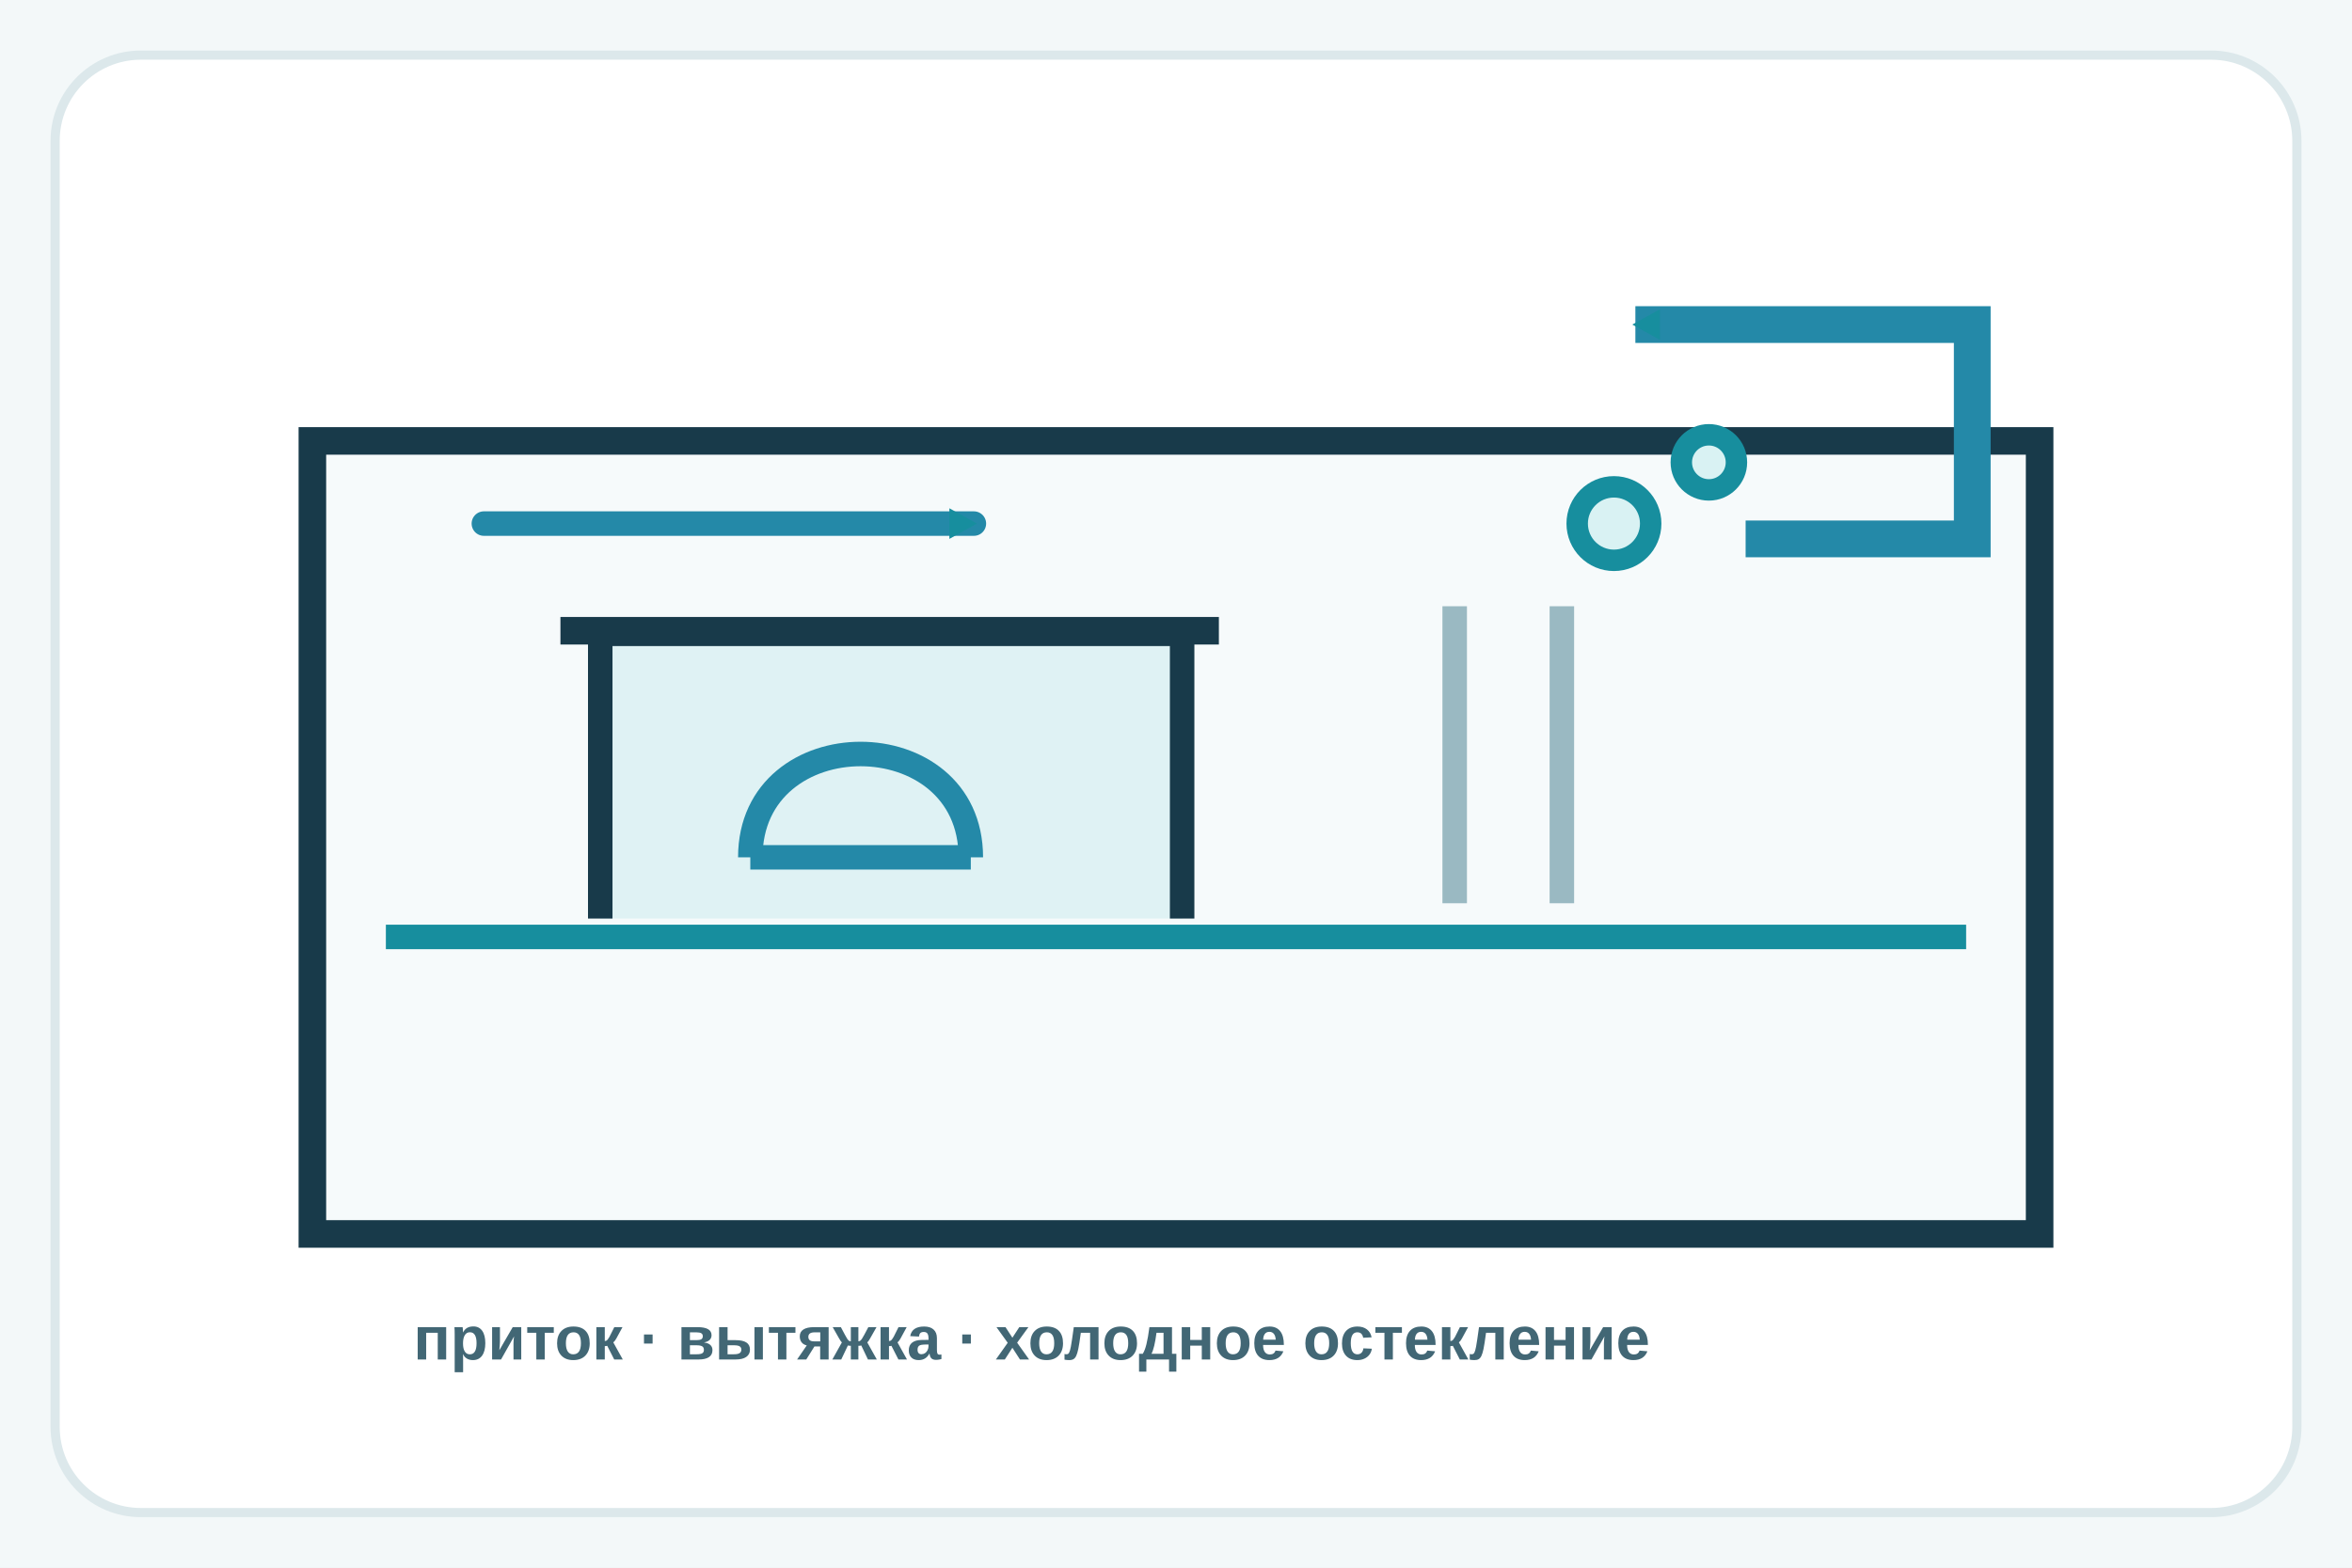
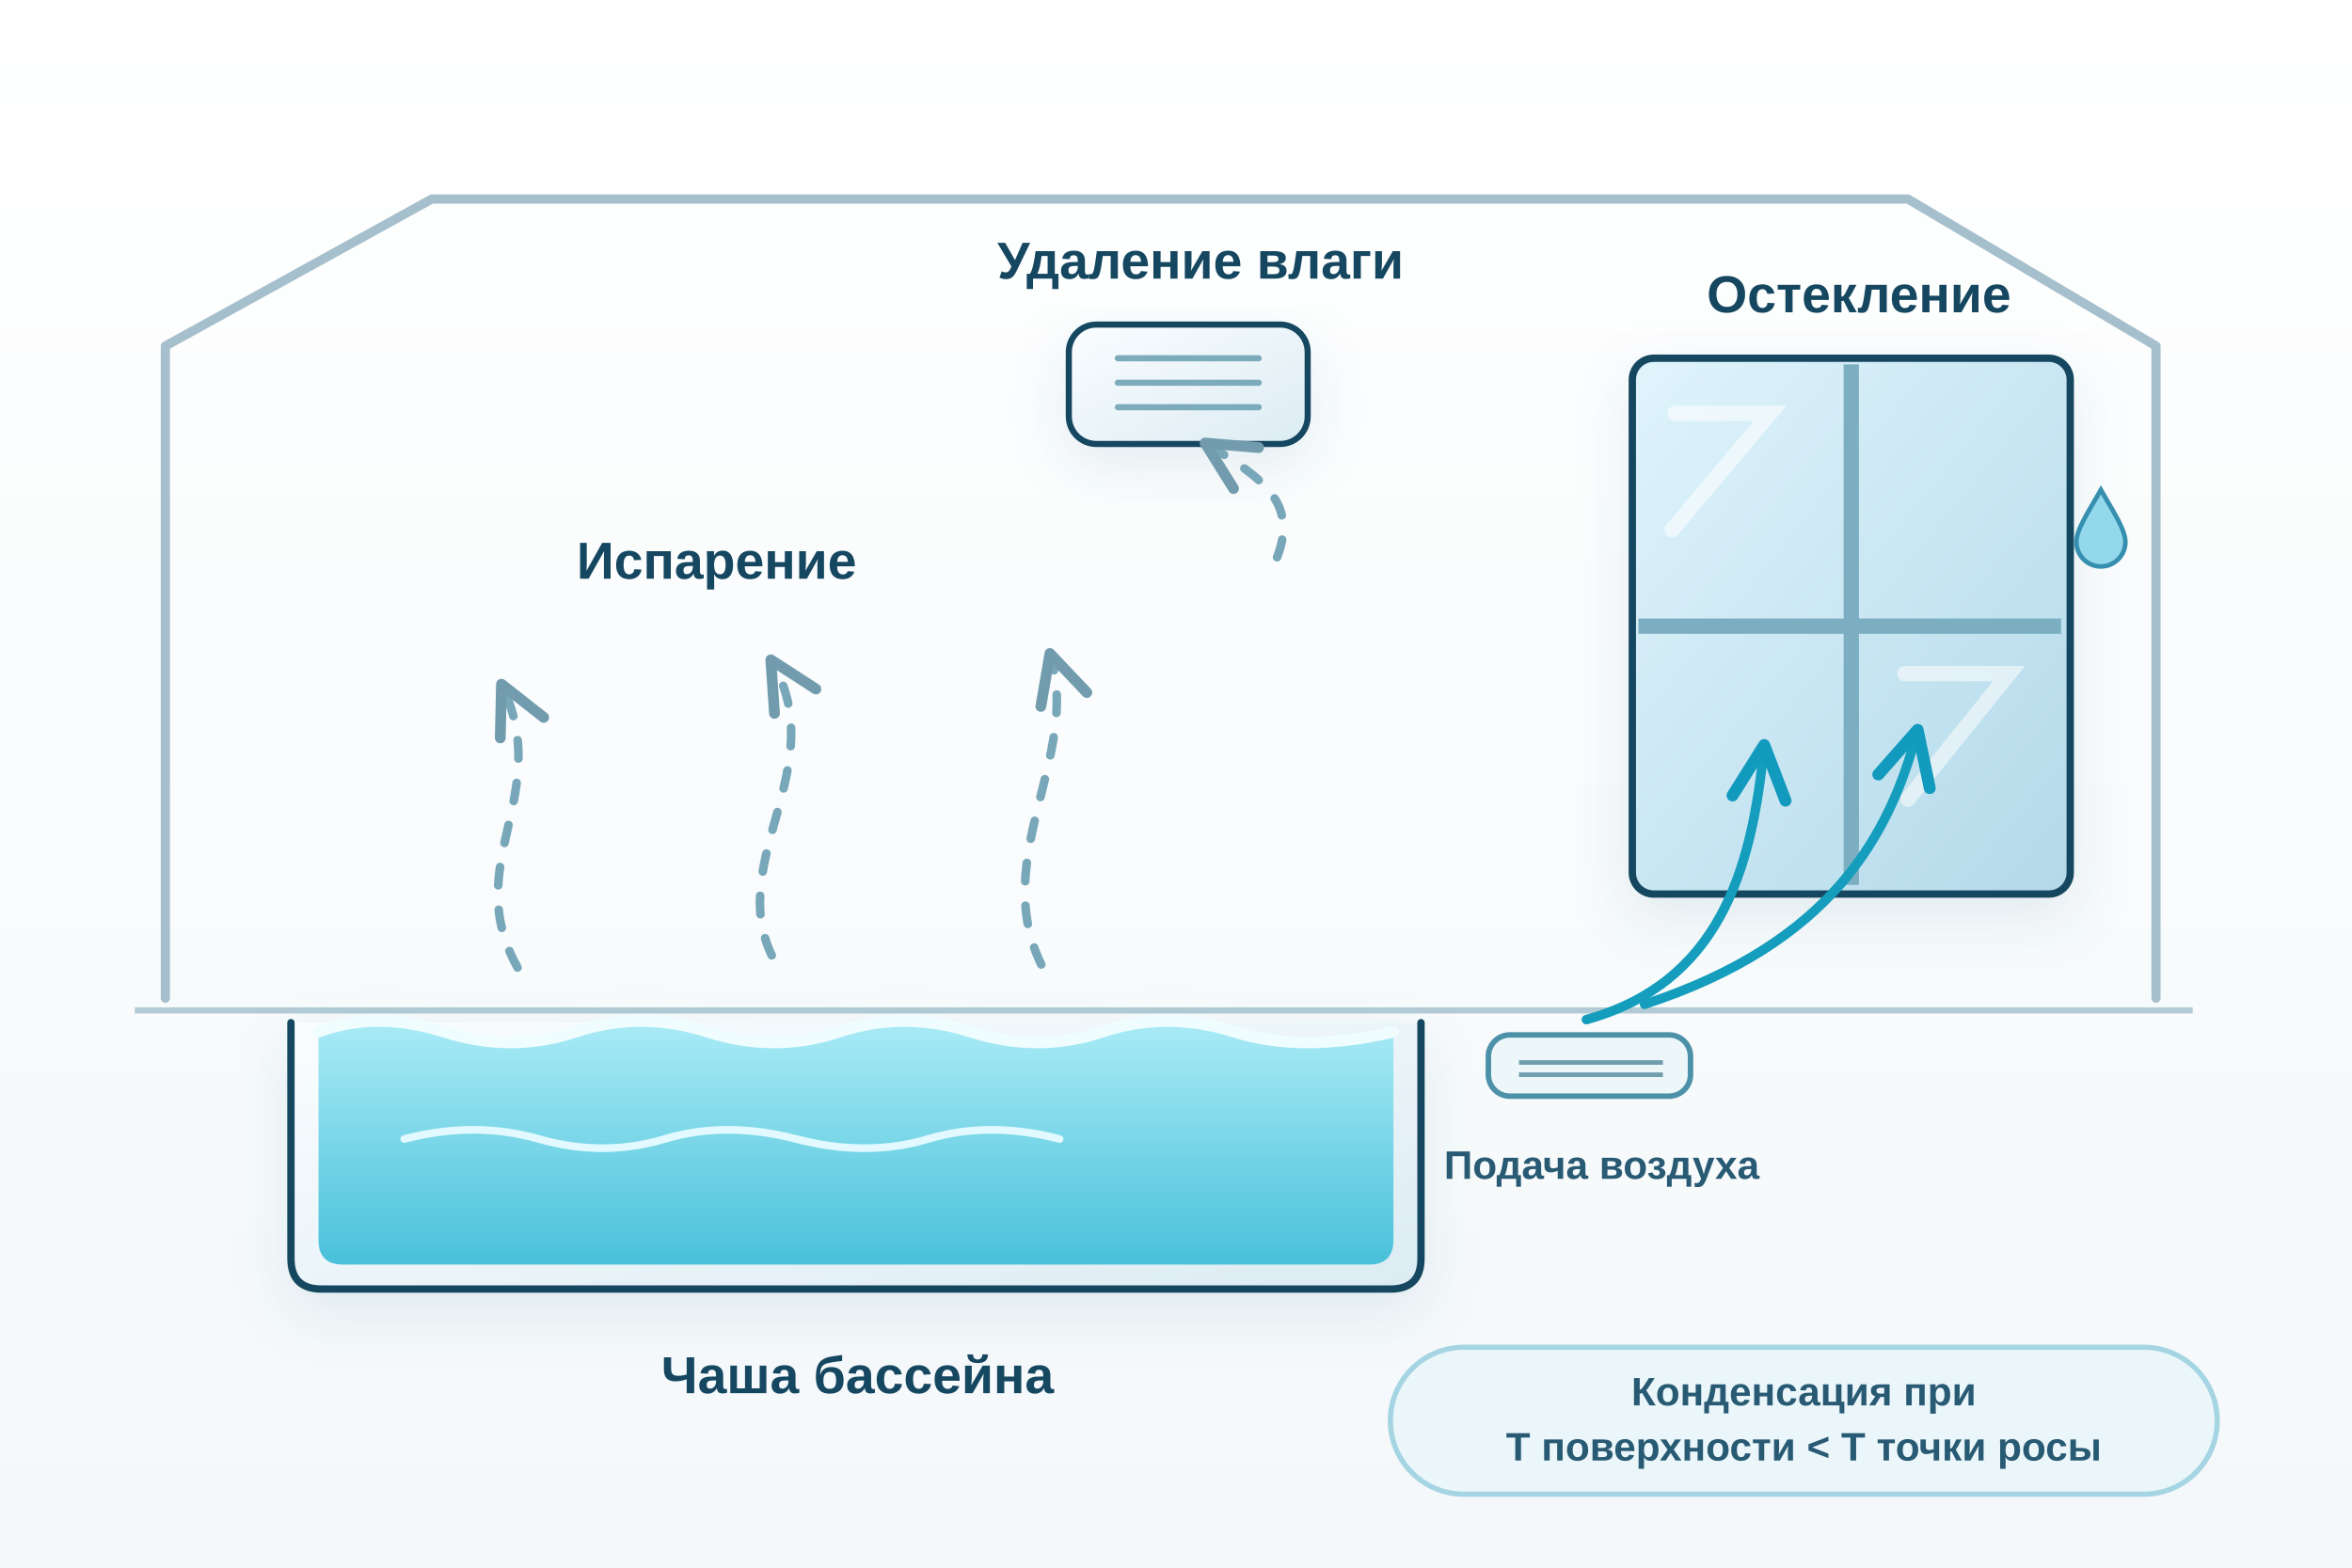
- <svg xmlns="http://www.w3.org/2000/svg" width="768" height="512" viewBox="0 0 768 512">
+ <svg xmlns="http://www.w3.org/2000/svg" width="768" height="512" viewBox="0 0 768 512" role="img" aria-labelledby="ttl dsc">
  <defs>
-     <marker id="arrow" markerWidth="12" markerHeight="12" refX="9" refY="6" orient="auto" markerUnits="userSpaceOnUse">
-       <path d="M1 1l9 5-9 5z" fill="#178e9e" />
+     <linearGradient id="bg" x1="0" y1="0" x2="0" y2="1">
+       <stop stop-color="#fff" />
+       <stop offset="1" stop-color="#f4f8fa" />
+     </linearGradient>
+     <linearGradient id="pool" x1="0" y1="0" x2="0" y2="1">
+       <stop stop-color="#aaebf6" />
+       <stop offset="1" stop-color="#49c1da" />
+     </linearGradient>
+     <linearGradient id="wall" x1="0" y1="0" x2="1" y2="1">
+       <stop stop-color="#fafdff" />
+       <stop offset="1" stop-color="#dcecf3" />
+     </linearGradient>
+     <linearGradient id="glass" x1="0" y1="0" x2="1" y2="1">
+       <stop stop-color="#e0f4fc" />
+       <stop offset="1" stop-color="#b3d9e9" />
+     </linearGradient>
+     <filter id="shade" x="-30%" y="-30%" width="160%" height="180%">
+       <feDropShadow dx="0" dy="7" stdDeviation="9" flood-color="#53859a" flood-opacity=".13" />
+     </filter>
+     <marker id="blueArrow" viewBox="0 0 10 10" refX="8.7" refY="5" markerWidth="7" markerHeight="7" orient="auto">
+       <path d="M1 1L9 5L1 9" fill="none" stroke="#119abd" stroke-width="1.8" stroke-linecap="round" stroke-linejoin="round" />
    </marker>
+     <marker id="grayArrow" viewBox="0 0 10 10" refX="8.7" refY="5" markerWidth="7" markerHeight="7" orient="auto">
+       <path d="M1 1L9 5L1 9" fill="none" stroke="#729cad" stroke-width="1.8" stroke-linecap="round" stroke-linejoin="round" />
+     </marker>
+     <style>
+   .outline{stroke:#164761;stroke-width:2.4;stroke-linecap:round;stroke-linejoin:round}
+   .fine{fill:none;stroke:#6998ab;stroke-width:1.5;stroke-linejoin:round;stroke-linecap:round}
+   .air{fill:none;stroke:#149dbd;stroke-width:3.1;stroke-linecap:round;stroke-linejoin:round;marker-end:url(#blueArrow)}
+   .vapor{fill:none;stroke:#78a7b9;stroke-width:2.8;stroke-linecap:round;stroke-linejoin:round;stroke-dasharray:6 8;marker-end:url(#grayArrow)}
+   .txt{font:700 17px Arial,Helvetica,sans-serif;fill:#164761;text-anchor:middle}
+   .sub{font:600 14px Arial,Helvetica,sans-serif;fill:#587d90;text-anchor:middle}
+   .tiny{font:700 13px Arial,Helvetica,sans-serif;fill:#295a74;text-anchor:middle}
+   </style>
  </defs>
-   <style>.pipe{fill:#eaf5f7;stroke:#183a4a;stroke-width:14;stroke-linejoin:round}.pipe.thin{stroke-width:10}.water{fill:none;stroke:#2489a8;stroke-width:12;stroke-linecap:round}.water.thin{stroke-width:8}.pool{fill:#cbeef0;stroke:#183a4a;stroke-width:12;stroke-linejoin:round}.soft-stroke{fill:#eaf5f7;stroke:#183a4a;stroke-width:10}.label{font:800 28px "Source Sans Pro",Arial,sans-serif;fill:#183a4a}.small{font:700 20px "Source Sans Pro",Arial,sans-serif;fill:#426775}</style>
-   <rect width="768" height="512" fill="#f3f8f9" />
-   <rect x="18" y="18" width="732" height="476" rx="28" fill="#fff" stroke="#dce8eb" stroke-width="3" />
-   <g>
-     <path d="M102 144h564v259H102z" fill="#f6fafb" stroke="#183a4a" stroke-width="9" />
-     <path d="M126 306h516" stroke="#178e9e" stroke-width="8" />
-     <path d="M196 300v-93h190v93" fill="#dff2f4" stroke="#183a4a" stroke-width="8" />
-     <path d="M183 206h215" stroke="#183a4a" stroke-width="9" />
-     <path class="water thin" d="M158 171h160" marker-end="url(#arrow)" />
-     <path d="M570 176h74v-70h-110" fill="none" stroke="#2489a8" stroke-width="12" marker-end="url(#arrow)" />
-     <path d="M245 280c0-45 72-45 72 0m-72 0h72" fill="none" stroke="#2489a8" stroke-width="8" />
-     <path d="M475 198v97m35-97v97" stroke="#9ab9c2" stroke-width="8" />
-     <circle fill="#d9f2f3" stroke="#178e9e" stroke-width="7" cx="527" cy="171" r="12" />
-     <circle fill="#d9f2f3" stroke="#178e9e" stroke-width="7" cx="558" cy="151" r="9" />
-     <text x="135" y="444" class="small">приток · вытяжка · холодное остекление</text>
+   <rect width="768" height="512" fill="url(#bg)" />
+   <path d="M54 326V113L141 65H623L704 113V326" fill="none" stroke="#a6bfcc" stroke-width="3" stroke-linejoin="round" stroke-linecap="round" />
+   <path d="M44 330H716" stroke="#b3cbd4" stroke-width="2" />
+   <g filter="url(#shade)">
+     <rect x="533" y="117" width="143" height="175" rx="7" fill="url(#glass)" class="outline" />
+     <path d="M604.5 119V289M535 204.5H673" stroke="#7baec2" stroke-width="5" />
+     <path d="M547 135L578 135L546 173M622 220L656 220L623 261" stroke="#fff" stroke-opacity=".55" stroke-width="5" stroke-linecap="round" fill="none" />
  </g>
+   <g transform="translate(686 172)">
+     <path d="M0 -12C-4 -5-8 1-8 5A8 8 0 0 0 8 5C8 1 4-5 0-12Z" fill="#93d9eb" stroke="#368fae" stroke-width="1.5" />
+   </g>
+   <text x="607" y="102" class="txt">Остекление</text>
+   <g filter="url(#shade)">
+     <path d="M95 334V411Q95 421 105 421H454Q464 421 464 411V334" fill="url(#wall)" class="outline" />
+     <path d="M104 337Q123 330 145 337T188 337T231 337T274 337T317 337T360 337T403 337T455 337V405Q455 413 447 413H112Q104 413 104 405Z" fill="url(#pool)" />
+     <path d="M104 337Q123 330 145 337T188 337T231 337T274 337T317 337T360 337T403 337T455 337" fill="none" stroke="#effdff" stroke-width="3.7" stroke-linecap="round" />
+     <path d="M132 372Q155 366 176 372T217 372T260 372T303 372T346 372" fill="none" stroke="#e2faff" stroke-width="2.5" stroke-linecap="round" />
+   </g>
+   <text x="280" y="455" class="txt">Чаша бассейна</text>
+   <path d="M169 316C150 282 181 260 164 224" class="vapor" />
+   <path d="M252 312C237 281 272 250 252 216" class="vapor" />
+   <path d="M340 315C323 280 353 247 343 214" class="vapor" />
+   <text x="234" y="189" class="txt">Испарение</text>
+   <rect x="486" y="338" width="66" height="20" rx="7" fill="#edf7fa" stroke="#4c91a8" stroke-width="1.8" />
+   <path d="M496 347H543M496 351H543" stroke="#709eae" stroke-width="1.5" />
+   <path d="M518 333C561 321 572 285 576 244" class="air" />
+   <path d="M537 328C598 308 617 273 626 239" class="air" />
+   <text x="523" y="385" class="tiny">Подача воздуха</text>
+   <g filter="url(#shade)">
+     <rect x="349" y="106" width="78" height="39" rx="9" fill="url(#wall)" stroke="#164761" stroke-width="2" />
+     <path d="M365 117H411M365 125H411M365 133H411" stroke="#7cabbc" stroke-width="2" stroke-linecap="round" />
+   </g>
+   <path d="M417 182C424 164 412 156 394 145" class="vapor" />
+   <text x="392" y="91" class="txt">Удаление влаги</text>
+   <rect x="454" y="440" width="270" height="48" rx="24" fill="#eaf6fa" stroke="#a5d5e3" stroke-width="1.7" />
+   <text x="589" y="459" class="tiny">Конденсация при</text>
+   <text x="589" y="477" class="tiny">T поверхности &lt; T точки росы</text>
</svg>
